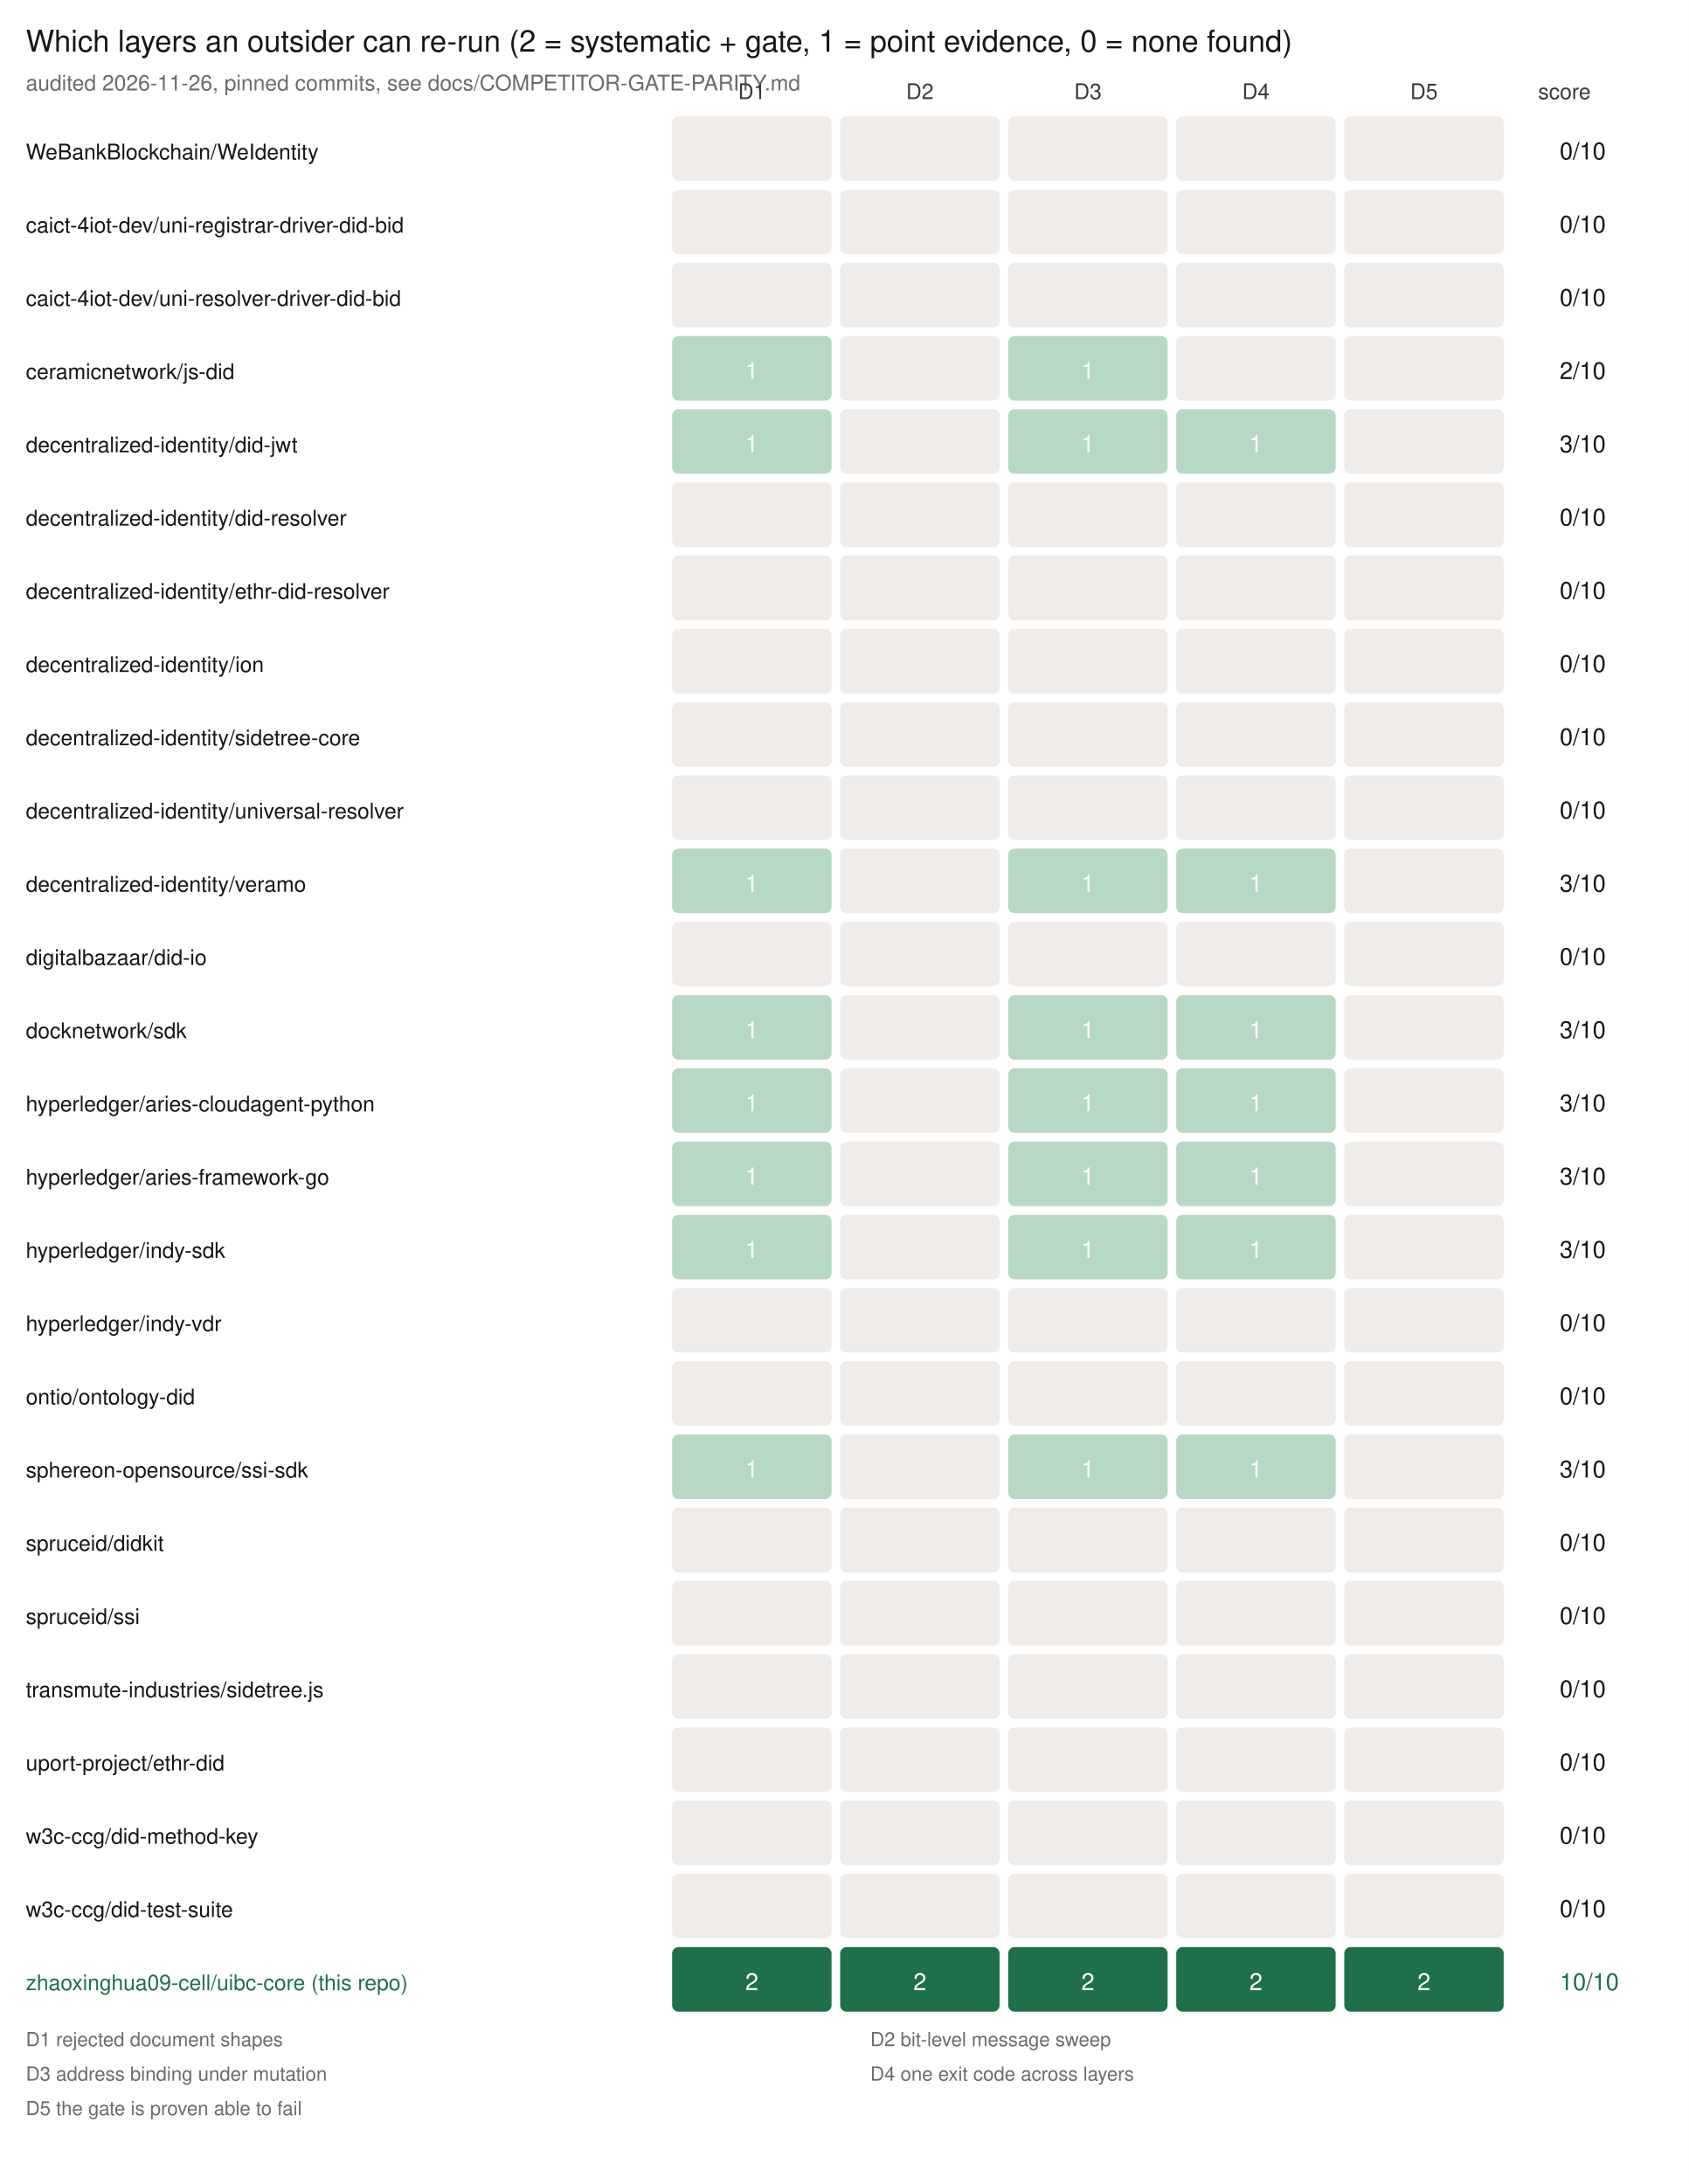
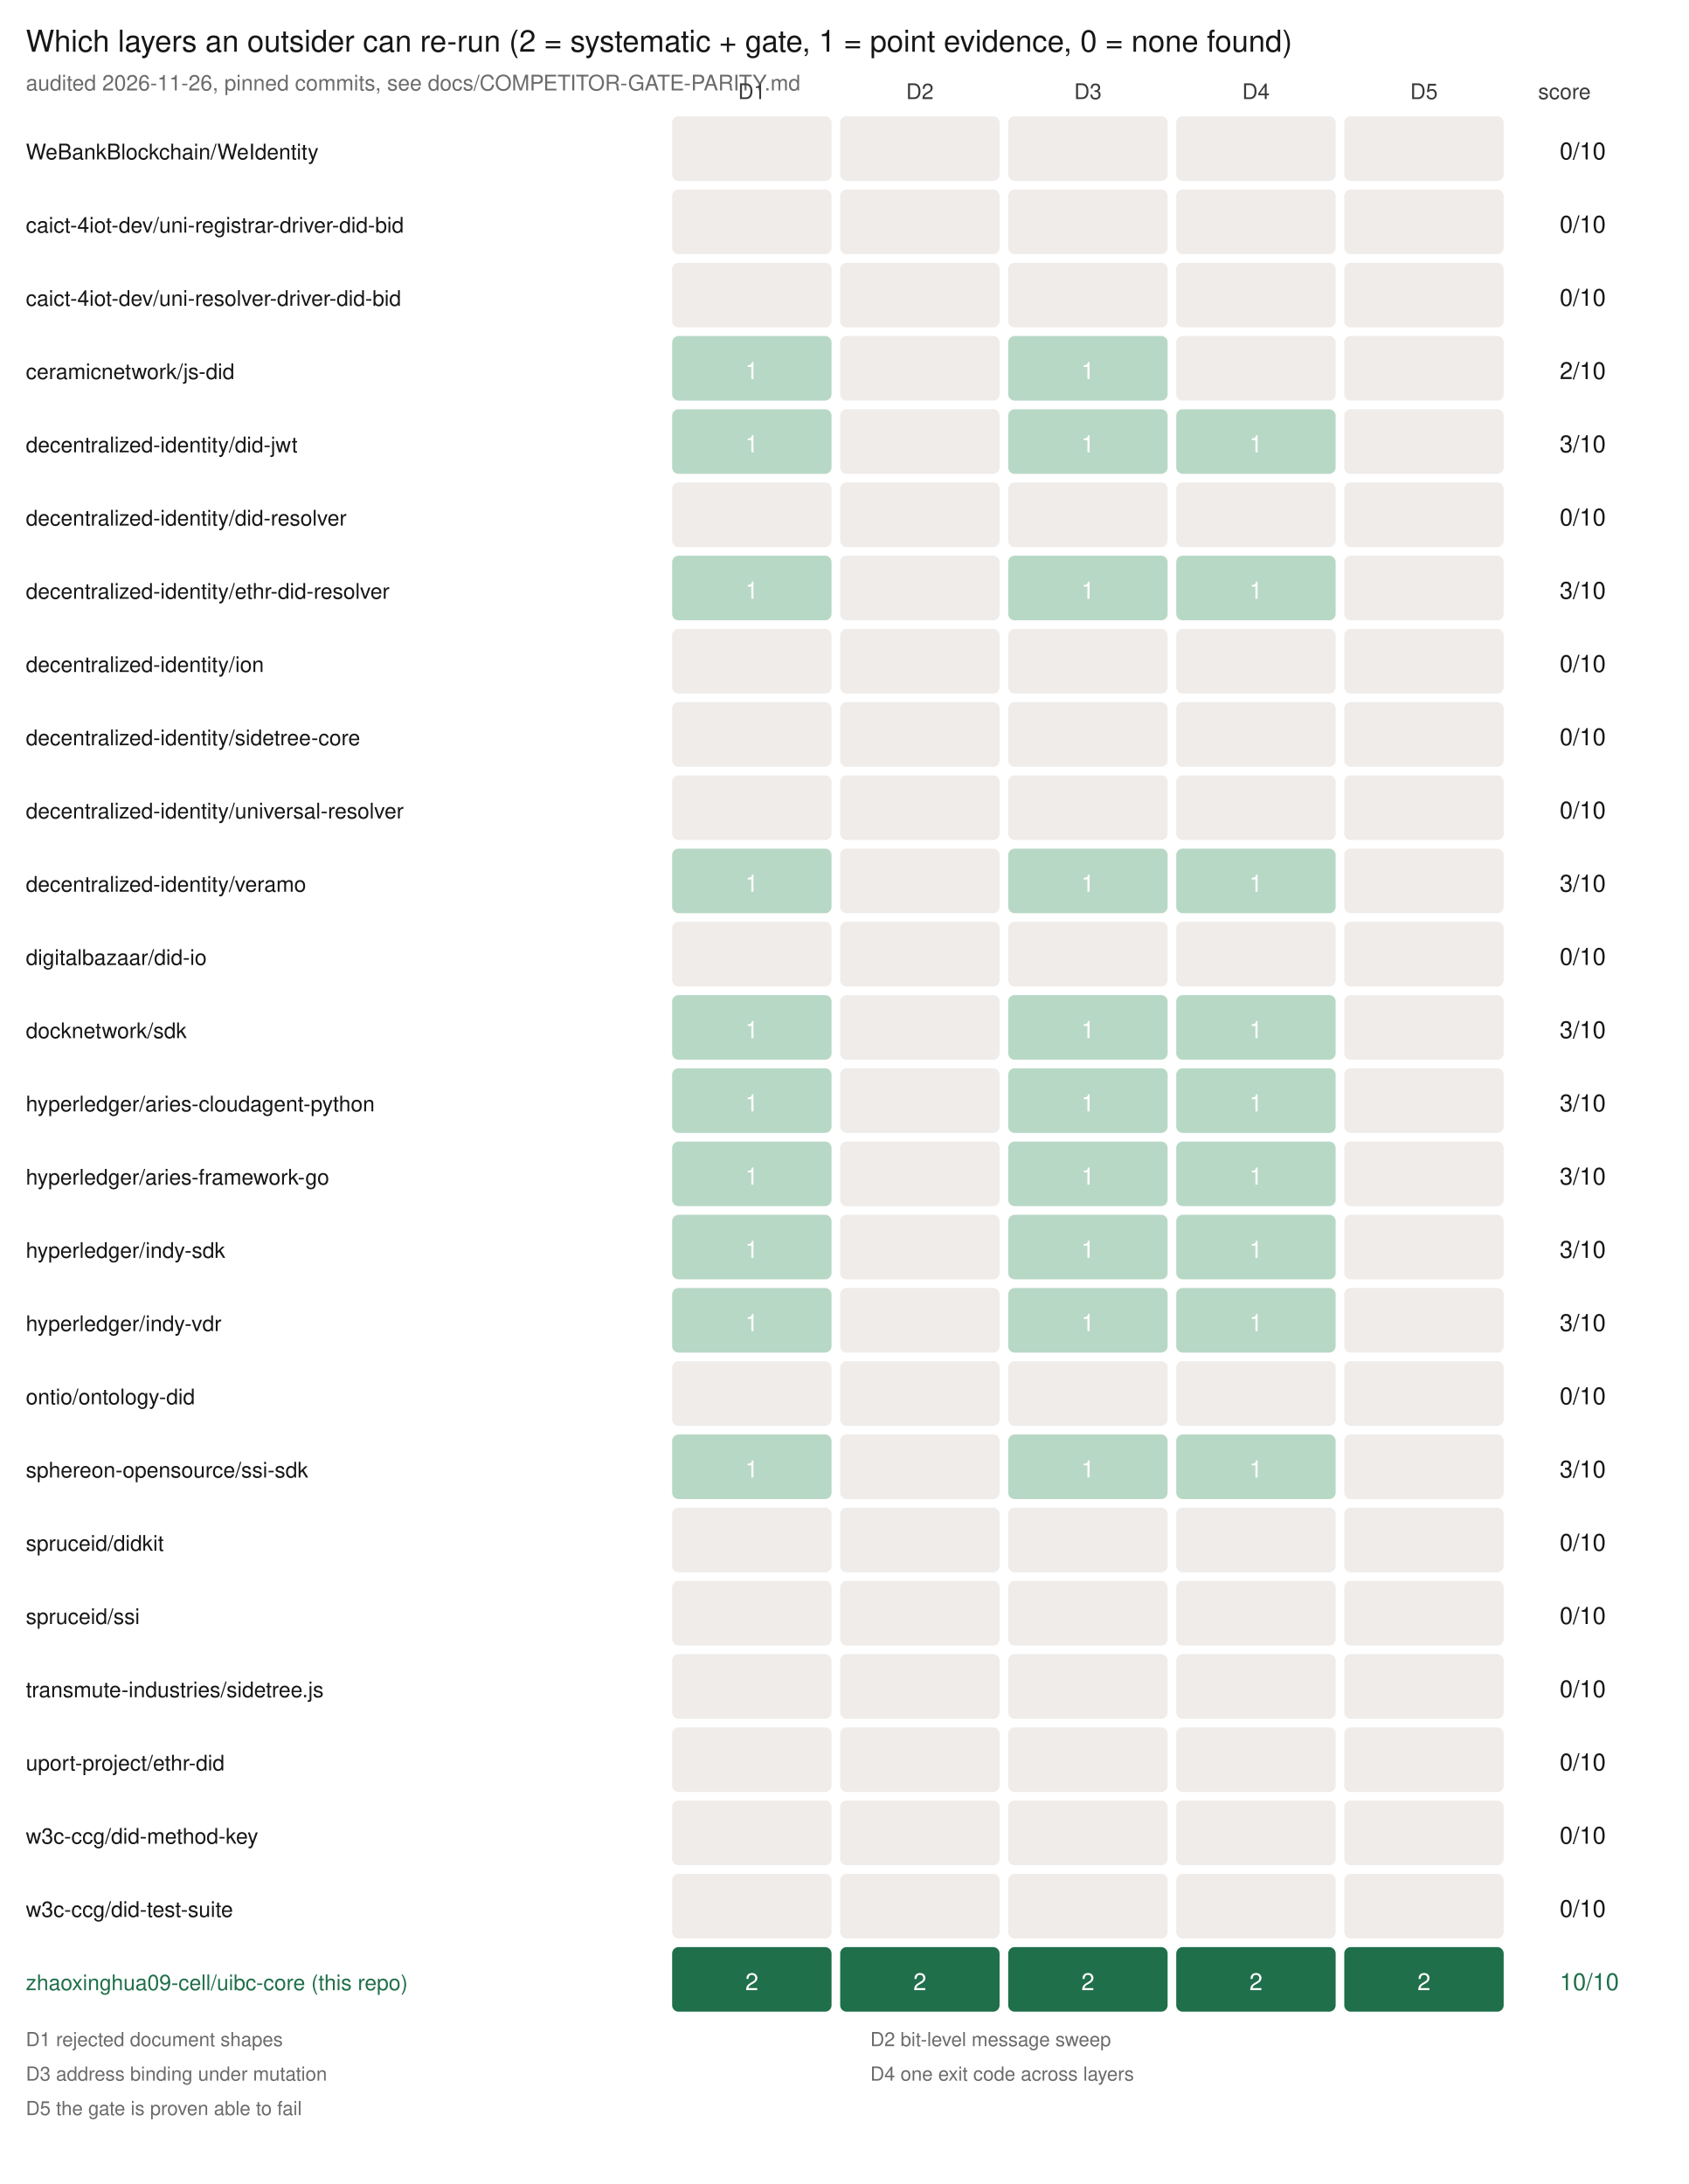
<svg xmlns="http://www.w3.org/2000/svg" width="784" height="1014" viewBox="0 0 784 1014">
  <rect width="100%" height="100%" fill="#ffffff" />
  <text x="12" y="24" font-family="Helvetica,Arial,sans-serif" font-size="14" fill="#161616">Which layers an outsider can re-run (2 = systematic + gate, 1 = point evidence, 0 = none found)</text>
  <text x="12" y="42" font-family="Helvetica,Arial,sans-serif" font-size="10" fill="#6b6b6b">audited 2026-11-26, pinned commits, see docs/COMPETITOR-GATE-PARITY.md</text>
  <text x="349.0" y="46" text-anchor="middle" font-family="Helvetica,Arial,sans-serif" font-size="10" fill="#3a3a3a">D1</text>
  <text x="427.0" y="46" text-anchor="middle" font-family="Helvetica,Arial,sans-serif" font-size="10" fill="#3a3a3a">D2</text>
  <text x="505.0" y="46" text-anchor="middle" font-family="Helvetica,Arial,sans-serif" font-size="10" fill="#3a3a3a">D3</text>
  <text x="583.0" y="46" text-anchor="middle" font-family="Helvetica,Arial,sans-serif" font-size="10" fill="#3a3a3a">D4</text>
  <text x="661.0" y="46" text-anchor="middle" font-family="Helvetica,Arial,sans-serif" font-size="10" fill="#3a3a3a">D5</text>
  <text x="12" y="950" font-family="Helvetica,Arial,sans-serif" font-size="9" fill="#6b6b6b">D1  rejected document shapes</text>
  <text x="404" y="950" font-family="Helvetica,Arial,sans-serif" font-size="9" fill="#6b6b6b">D2  bit-level message sweep</text>
  <text x="12" y="966" font-family="Helvetica,Arial,sans-serif" font-size="9" fill="#6b6b6b">D3  address binding under mutation</text>
  <text x="404" y="966" font-family="Helvetica,Arial,sans-serif" font-size="9" fill="#6b6b6b">D4  one exit code across layers</text>
  <text x="12" y="982" font-family="Helvetica,Arial,sans-serif" font-size="9" fill="#6b6b6b">D5  the gate is proven able to fail</text>
  <text x="714" y="46" font-family="Helvetica,Arial,sans-serif" font-size="10" fill="#3a3a3a">score</text>
  <text x="12" y="74" font-family="Helvetica,Arial,sans-serif" font-size="10" fill="#161616">WeBankBlockchain/WeIdentity</text>
  <rect x="312" y="54" width="74" height="30" rx="3" fill="#efecea" />
  <rect x="390" y="54" width="74" height="30" rx="3" fill="#efecea" />
  <rect x="468" y="54" width="74" height="30" rx="3" fill="#efecea" />
  <rect x="546" y="54" width="74" height="30" rx="3" fill="#efecea" />
  <rect x="624" y="54" width="74" height="30" rx="3" fill="#efecea" />
  <text x="724" y="74" font-family="Helvetica,Arial,sans-serif" font-size="11" fill="#161616">0/10</text>
  <text x="12" y="108" font-family="Helvetica,Arial,sans-serif" font-size="10" fill="#161616">caict-4iot-dev/uni-registrar-driver-did-bid</text>
  <rect x="312" y="88" width="74" height="30" rx="3" fill="#efecea" />
  <rect x="390" y="88" width="74" height="30" rx="3" fill="#efecea" />
  <rect x="468" y="88" width="74" height="30" rx="3" fill="#efecea" />
  <rect x="546" y="88" width="74" height="30" rx="3" fill="#efecea" />
  <rect x="624" y="88" width="74" height="30" rx="3" fill="#efecea" />
  <text x="724" y="108" font-family="Helvetica,Arial,sans-serif" font-size="11" fill="#161616">0/10</text>
  <text x="12" y="142" font-family="Helvetica,Arial,sans-serif" font-size="10" fill="#161616">caict-4iot-dev/uni-resolver-driver-did-bid</text>
  <rect x="312" y="122" width="74" height="30" rx="3" fill="#efecea" />
  <rect x="390" y="122" width="74" height="30" rx="3" fill="#efecea" />
  <rect x="468" y="122" width="74" height="30" rx="3" fill="#efecea" />
  <rect x="546" y="122" width="74" height="30" rx="3" fill="#efecea" />
  <rect x="624" y="122" width="74" height="30" rx="3" fill="#efecea" />
  <text x="724" y="142" font-family="Helvetica,Arial,sans-serif" font-size="11" fill="#161616">0/10</text>
  <text x="12" y="176" font-family="Helvetica,Arial,sans-serif" font-size="10" fill="#161616">ceramicnetwork/js-did</text>
  <rect x="312" y="156" width="74" height="30" rx="3" fill="#b8d8c6" />
  <text x="349.0" y="176" text-anchor="middle" font-family="Helvetica,Arial,sans-serif" font-size="11" fill="#ffffff">1</text>
  <rect x="390" y="156" width="74" height="30" rx="3" fill="#efecea" />
  <rect x="468" y="156" width="74" height="30" rx="3" fill="#b8d8c6" />
  <text x="505.0" y="176" text-anchor="middle" font-family="Helvetica,Arial,sans-serif" font-size="11" fill="#ffffff">1</text>
  <rect x="546" y="156" width="74" height="30" rx="3" fill="#efecea" />
  <rect x="624" y="156" width="74" height="30" rx="3" fill="#efecea" />
  <text x="724" y="176" font-family="Helvetica,Arial,sans-serif" font-size="11" fill="#161616">2/10</text>
  <text x="12" y="210" font-family="Helvetica,Arial,sans-serif" font-size="10" fill="#161616">decentralized-identity/did-jwt</text>
  <rect x="312" y="190" width="74" height="30" rx="3" fill="#b8d8c6" />
  <text x="349.0" y="210" text-anchor="middle" font-family="Helvetica,Arial,sans-serif" font-size="11" fill="#ffffff">1</text>
  <rect x="390" y="190" width="74" height="30" rx="3" fill="#efecea" />
  <rect x="468" y="190" width="74" height="30" rx="3" fill="#b8d8c6" />
  <text x="505.0" y="210" text-anchor="middle" font-family="Helvetica,Arial,sans-serif" font-size="11" fill="#ffffff">1</text>
  <rect x="546" y="190" width="74" height="30" rx="3" fill="#b8d8c6" />
  <text x="583.0" y="210" text-anchor="middle" font-family="Helvetica,Arial,sans-serif" font-size="11" fill="#ffffff">1</text>
  <rect x="624" y="190" width="74" height="30" rx="3" fill="#efecea" />
  <text x="724" y="210" font-family="Helvetica,Arial,sans-serif" font-size="11" fill="#161616">3/10</text>
  <text x="12" y="244" font-family="Helvetica,Arial,sans-serif" font-size="10" fill="#161616">decentralized-identity/did-resolver</text>
  <rect x="312" y="224" width="74" height="30" rx="3" fill="#efecea" />
  <rect x="390" y="224" width="74" height="30" rx="3" fill="#efecea" />
  <rect x="468" y="224" width="74" height="30" rx="3" fill="#efecea" />
  <rect x="546" y="224" width="74" height="30" rx="3" fill="#efecea" />
  <rect x="624" y="224" width="74" height="30" rx="3" fill="#efecea" />
  <text x="724" y="244" font-family="Helvetica,Arial,sans-serif" font-size="11" fill="#161616">0/10</text>
  <text x="12" y="278" font-family="Helvetica,Arial,sans-serif" font-size="10" fill="#161616">decentralized-identity/ethr-did-resolver</text>
-   <rect x="312" y="258" width="74" height="30" rx="3" fill="#efecea" />
+   <rect x="312" y="258" width="74" height="30" rx="3" fill="#b8d8c6" />
+   <text x="349.0" y="278" text-anchor="middle" font-family="Helvetica,Arial,sans-serif" font-size="11" fill="#ffffff">1</text>
  <rect x="390" y="258" width="74" height="30" rx="3" fill="#efecea" />
-   <rect x="468" y="258" width="74" height="30" rx="3" fill="#efecea" />
-   <rect x="546" y="258" width="74" height="30" rx="3" fill="#efecea" />
+   <rect x="468" y="258" width="74" height="30" rx="3" fill="#b8d8c6" />
+   <text x="505.0" y="278" text-anchor="middle" font-family="Helvetica,Arial,sans-serif" font-size="11" fill="#ffffff">1</text>
+   <rect x="546" y="258" width="74" height="30" rx="3" fill="#b8d8c6" />
+   <text x="583.0" y="278" text-anchor="middle" font-family="Helvetica,Arial,sans-serif" font-size="11" fill="#ffffff">1</text>
  <rect x="624" y="258" width="74" height="30" rx="3" fill="#efecea" />
-   <text x="724" y="278" font-family="Helvetica,Arial,sans-serif" font-size="11" fill="#161616">0/10</text>
+   <text x="724" y="278" font-family="Helvetica,Arial,sans-serif" font-size="11" fill="#161616">3/10</text>
  <text x="12" y="312" font-family="Helvetica,Arial,sans-serif" font-size="10" fill="#161616">decentralized-identity/ion</text>
  <rect x="312" y="292" width="74" height="30" rx="3" fill="#efecea" />
  <rect x="390" y="292" width="74" height="30" rx="3" fill="#efecea" />
  <rect x="468" y="292" width="74" height="30" rx="3" fill="#efecea" />
  <rect x="546" y="292" width="74" height="30" rx="3" fill="#efecea" />
  <rect x="624" y="292" width="74" height="30" rx="3" fill="#efecea" />
  <text x="724" y="312" font-family="Helvetica,Arial,sans-serif" font-size="11" fill="#161616">0/10</text>
  <text x="12" y="346" font-family="Helvetica,Arial,sans-serif" font-size="10" fill="#161616">decentralized-identity/sidetree-core</text>
  <rect x="312" y="326" width="74" height="30" rx="3" fill="#efecea" />
  <rect x="390" y="326" width="74" height="30" rx="3" fill="#efecea" />
  <rect x="468" y="326" width="74" height="30" rx="3" fill="#efecea" />
  <rect x="546" y="326" width="74" height="30" rx="3" fill="#efecea" />
  <rect x="624" y="326" width="74" height="30" rx="3" fill="#efecea" />
  <text x="724" y="346" font-family="Helvetica,Arial,sans-serif" font-size="11" fill="#161616">0/10</text>
  <text x="12" y="380" font-family="Helvetica,Arial,sans-serif" font-size="10" fill="#161616">decentralized-identity/universal-resolver</text>
  <rect x="312" y="360" width="74" height="30" rx="3" fill="#efecea" />
  <rect x="390" y="360" width="74" height="30" rx="3" fill="#efecea" />
  <rect x="468" y="360" width="74" height="30" rx="3" fill="#efecea" />
  <rect x="546" y="360" width="74" height="30" rx="3" fill="#efecea" />
  <rect x="624" y="360" width="74" height="30" rx="3" fill="#efecea" />
  <text x="724" y="380" font-family="Helvetica,Arial,sans-serif" font-size="11" fill="#161616">0/10</text>
  <text x="12" y="414" font-family="Helvetica,Arial,sans-serif" font-size="10" fill="#161616">decentralized-identity/veramo</text>
  <rect x="312" y="394" width="74" height="30" rx="3" fill="#b8d8c6" />
  <text x="349.0" y="414" text-anchor="middle" font-family="Helvetica,Arial,sans-serif" font-size="11" fill="#ffffff">1</text>
  <rect x="390" y="394" width="74" height="30" rx="3" fill="#efecea" />
  <rect x="468" y="394" width="74" height="30" rx="3" fill="#b8d8c6" />
  <text x="505.0" y="414" text-anchor="middle" font-family="Helvetica,Arial,sans-serif" font-size="11" fill="#ffffff">1</text>
  <rect x="546" y="394" width="74" height="30" rx="3" fill="#b8d8c6" />
  <text x="583.0" y="414" text-anchor="middle" font-family="Helvetica,Arial,sans-serif" font-size="11" fill="#ffffff">1</text>
  <rect x="624" y="394" width="74" height="30" rx="3" fill="#efecea" />
  <text x="724" y="414" font-family="Helvetica,Arial,sans-serif" font-size="11" fill="#161616">3/10</text>
  <text x="12" y="448" font-family="Helvetica,Arial,sans-serif" font-size="10" fill="#161616">digitalbazaar/did-io</text>
  <rect x="312" y="428" width="74" height="30" rx="3" fill="#efecea" />
  <rect x="390" y="428" width="74" height="30" rx="3" fill="#efecea" />
  <rect x="468" y="428" width="74" height="30" rx="3" fill="#efecea" />
  <rect x="546" y="428" width="74" height="30" rx="3" fill="#efecea" />
  <rect x="624" y="428" width="74" height="30" rx="3" fill="#efecea" />
  <text x="724" y="448" font-family="Helvetica,Arial,sans-serif" font-size="11" fill="#161616">0/10</text>
  <text x="12" y="482" font-family="Helvetica,Arial,sans-serif" font-size="10" fill="#161616">docknetwork/sdk</text>
  <rect x="312" y="462" width="74" height="30" rx="3" fill="#b8d8c6" />
  <text x="349.0" y="482" text-anchor="middle" font-family="Helvetica,Arial,sans-serif" font-size="11" fill="#ffffff">1</text>
  <rect x="390" y="462" width="74" height="30" rx="3" fill="#efecea" />
  <rect x="468" y="462" width="74" height="30" rx="3" fill="#b8d8c6" />
  <text x="505.0" y="482" text-anchor="middle" font-family="Helvetica,Arial,sans-serif" font-size="11" fill="#ffffff">1</text>
  <rect x="546" y="462" width="74" height="30" rx="3" fill="#b8d8c6" />
  <text x="583.0" y="482" text-anchor="middle" font-family="Helvetica,Arial,sans-serif" font-size="11" fill="#ffffff">1</text>
  <rect x="624" y="462" width="74" height="30" rx="3" fill="#efecea" />
  <text x="724" y="482" font-family="Helvetica,Arial,sans-serif" font-size="11" fill="#161616">3/10</text>
  <text x="12" y="516" font-family="Helvetica,Arial,sans-serif" font-size="10" fill="#161616">hyperledger/aries-cloudagent-python</text>
  <rect x="312" y="496" width="74" height="30" rx="3" fill="#b8d8c6" />
  <text x="349.0" y="516" text-anchor="middle" font-family="Helvetica,Arial,sans-serif" font-size="11" fill="#ffffff">1</text>
  <rect x="390" y="496" width="74" height="30" rx="3" fill="#efecea" />
  <rect x="468" y="496" width="74" height="30" rx="3" fill="#b8d8c6" />
  <text x="505.0" y="516" text-anchor="middle" font-family="Helvetica,Arial,sans-serif" font-size="11" fill="#ffffff">1</text>
  <rect x="546" y="496" width="74" height="30" rx="3" fill="#b8d8c6" />
  <text x="583.0" y="516" text-anchor="middle" font-family="Helvetica,Arial,sans-serif" font-size="11" fill="#ffffff">1</text>
  <rect x="624" y="496" width="74" height="30" rx="3" fill="#efecea" />
  <text x="724" y="516" font-family="Helvetica,Arial,sans-serif" font-size="11" fill="#161616">3/10</text>
  <text x="12" y="550" font-family="Helvetica,Arial,sans-serif" font-size="10" fill="#161616">hyperledger/aries-framework-go</text>
  <rect x="312" y="530" width="74" height="30" rx="3" fill="#b8d8c6" />
  <text x="349.0" y="550" text-anchor="middle" font-family="Helvetica,Arial,sans-serif" font-size="11" fill="#ffffff">1</text>
  <rect x="390" y="530" width="74" height="30" rx="3" fill="#efecea" />
  <rect x="468" y="530" width="74" height="30" rx="3" fill="#b8d8c6" />
  <text x="505.0" y="550" text-anchor="middle" font-family="Helvetica,Arial,sans-serif" font-size="11" fill="#ffffff">1</text>
  <rect x="546" y="530" width="74" height="30" rx="3" fill="#b8d8c6" />
  <text x="583.0" y="550" text-anchor="middle" font-family="Helvetica,Arial,sans-serif" font-size="11" fill="#ffffff">1</text>
  <rect x="624" y="530" width="74" height="30" rx="3" fill="#efecea" />
  <text x="724" y="550" font-family="Helvetica,Arial,sans-serif" font-size="11" fill="#161616">3/10</text>
  <text x="12" y="584" font-family="Helvetica,Arial,sans-serif" font-size="10" fill="#161616">hyperledger/indy-sdk</text>
  <rect x="312" y="564" width="74" height="30" rx="3" fill="#b8d8c6" />
  <text x="349.0" y="584" text-anchor="middle" font-family="Helvetica,Arial,sans-serif" font-size="11" fill="#ffffff">1</text>
  <rect x="390" y="564" width="74" height="30" rx="3" fill="#efecea" />
  <rect x="468" y="564" width="74" height="30" rx="3" fill="#b8d8c6" />
  <text x="505.0" y="584" text-anchor="middle" font-family="Helvetica,Arial,sans-serif" font-size="11" fill="#ffffff">1</text>
  <rect x="546" y="564" width="74" height="30" rx="3" fill="#b8d8c6" />
  <text x="583.0" y="584" text-anchor="middle" font-family="Helvetica,Arial,sans-serif" font-size="11" fill="#ffffff">1</text>
  <rect x="624" y="564" width="74" height="30" rx="3" fill="#efecea" />
  <text x="724" y="584" font-family="Helvetica,Arial,sans-serif" font-size="11" fill="#161616">3/10</text>
  <text x="12" y="618" font-family="Helvetica,Arial,sans-serif" font-size="10" fill="#161616">hyperledger/indy-vdr</text>
-   <rect x="312" y="598" width="74" height="30" rx="3" fill="#efecea" />
+   <rect x="312" y="598" width="74" height="30" rx="3" fill="#b8d8c6" />
+   <text x="349.0" y="618" text-anchor="middle" font-family="Helvetica,Arial,sans-serif" font-size="11" fill="#ffffff">1</text>
  <rect x="390" y="598" width="74" height="30" rx="3" fill="#efecea" />
-   <rect x="468" y="598" width="74" height="30" rx="3" fill="#efecea" />
-   <rect x="546" y="598" width="74" height="30" rx="3" fill="#efecea" />
+   <rect x="468" y="598" width="74" height="30" rx="3" fill="#b8d8c6" />
+   <text x="505.0" y="618" text-anchor="middle" font-family="Helvetica,Arial,sans-serif" font-size="11" fill="#ffffff">1</text>
+   <rect x="546" y="598" width="74" height="30" rx="3" fill="#b8d8c6" />
+   <text x="583.0" y="618" text-anchor="middle" font-family="Helvetica,Arial,sans-serif" font-size="11" fill="#ffffff">1</text>
  <rect x="624" y="598" width="74" height="30" rx="3" fill="#efecea" />
-   <text x="724" y="618" font-family="Helvetica,Arial,sans-serif" font-size="11" fill="#161616">0/10</text>
+   <text x="724" y="618" font-family="Helvetica,Arial,sans-serif" font-size="11" fill="#161616">3/10</text>
  <text x="12" y="652" font-family="Helvetica,Arial,sans-serif" font-size="10" fill="#161616">ontio/ontology-did</text>
  <rect x="312" y="632" width="74" height="30" rx="3" fill="#efecea" />
  <rect x="390" y="632" width="74" height="30" rx="3" fill="#efecea" />
  <rect x="468" y="632" width="74" height="30" rx="3" fill="#efecea" />
  <rect x="546" y="632" width="74" height="30" rx="3" fill="#efecea" />
  <rect x="624" y="632" width="74" height="30" rx="3" fill="#efecea" />
  <text x="724" y="652" font-family="Helvetica,Arial,sans-serif" font-size="11" fill="#161616">0/10</text>
  <text x="12" y="686" font-family="Helvetica,Arial,sans-serif" font-size="10" fill="#161616">sphereon-opensource/ssi-sdk</text>
  <rect x="312" y="666" width="74" height="30" rx="3" fill="#b8d8c6" />
  <text x="349.0" y="686" text-anchor="middle" font-family="Helvetica,Arial,sans-serif" font-size="11" fill="#ffffff">1</text>
  <rect x="390" y="666" width="74" height="30" rx="3" fill="#efecea" />
  <rect x="468" y="666" width="74" height="30" rx="3" fill="#b8d8c6" />
  <text x="505.0" y="686" text-anchor="middle" font-family="Helvetica,Arial,sans-serif" font-size="11" fill="#ffffff">1</text>
  <rect x="546" y="666" width="74" height="30" rx="3" fill="#b8d8c6" />
  <text x="583.0" y="686" text-anchor="middle" font-family="Helvetica,Arial,sans-serif" font-size="11" fill="#ffffff">1</text>
  <rect x="624" y="666" width="74" height="30" rx="3" fill="#efecea" />
  <text x="724" y="686" font-family="Helvetica,Arial,sans-serif" font-size="11" fill="#161616">3/10</text>
  <text x="12" y="720" font-family="Helvetica,Arial,sans-serif" font-size="10" fill="#161616">spruceid/didkit</text>
  <rect x="312" y="700" width="74" height="30" rx="3" fill="#efecea" />
  <rect x="390" y="700" width="74" height="30" rx="3" fill="#efecea" />
  <rect x="468" y="700" width="74" height="30" rx="3" fill="#efecea" />
  <rect x="546" y="700" width="74" height="30" rx="3" fill="#efecea" />
  <rect x="624" y="700" width="74" height="30" rx="3" fill="#efecea" />
  <text x="724" y="720" font-family="Helvetica,Arial,sans-serif" font-size="11" fill="#161616">0/10</text>
  <text x="12" y="754" font-family="Helvetica,Arial,sans-serif" font-size="10" fill="#161616">spruceid/ssi</text>
  <rect x="312" y="734" width="74" height="30" rx="3" fill="#efecea" />
  <rect x="390" y="734" width="74" height="30" rx="3" fill="#efecea" />
  <rect x="468" y="734" width="74" height="30" rx="3" fill="#efecea" />
  <rect x="546" y="734" width="74" height="30" rx="3" fill="#efecea" />
  <rect x="624" y="734" width="74" height="30" rx="3" fill="#efecea" />
  <text x="724" y="754" font-family="Helvetica,Arial,sans-serif" font-size="11" fill="#161616">0/10</text>
  <text x="12" y="788" font-family="Helvetica,Arial,sans-serif" font-size="10" fill="#161616">transmute-industries/sidetree.js</text>
  <rect x="312" y="768" width="74" height="30" rx="3" fill="#efecea" />
  <rect x="390" y="768" width="74" height="30" rx="3" fill="#efecea" />
  <rect x="468" y="768" width="74" height="30" rx="3" fill="#efecea" />
  <rect x="546" y="768" width="74" height="30" rx="3" fill="#efecea" />
  <rect x="624" y="768" width="74" height="30" rx="3" fill="#efecea" />
  <text x="724" y="788" font-family="Helvetica,Arial,sans-serif" font-size="11" fill="#161616">0/10</text>
  <text x="12" y="822" font-family="Helvetica,Arial,sans-serif" font-size="10" fill="#161616">uport-project/ethr-did</text>
  <rect x="312" y="802" width="74" height="30" rx="3" fill="#efecea" />
  <rect x="390" y="802" width="74" height="30" rx="3" fill="#efecea" />
  <rect x="468" y="802" width="74" height="30" rx="3" fill="#efecea" />
  <rect x="546" y="802" width="74" height="30" rx="3" fill="#efecea" />
  <rect x="624" y="802" width="74" height="30" rx="3" fill="#efecea" />
  <text x="724" y="822" font-family="Helvetica,Arial,sans-serif" font-size="11" fill="#161616">0/10</text>
  <text x="12" y="856" font-family="Helvetica,Arial,sans-serif" font-size="10" fill="#161616">w3c-ccg/did-method-key</text>
  <rect x="312" y="836" width="74" height="30" rx="3" fill="#efecea" />
  <rect x="390" y="836" width="74" height="30" rx="3" fill="#efecea" />
  <rect x="468" y="836" width="74" height="30" rx="3" fill="#efecea" />
  <rect x="546" y="836" width="74" height="30" rx="3" fill="#efecea" />
  <rect x="624" y="836" width="74" height="30" rx="3" fill="#efecea" />
  <text x="724" y="856" font-family="Helvetica,Arial,sans-serif" font-size="11" fill="#161616">0/10</text>
  <text x="12" y="890" font-family="Helvetica,Arial,sans-serif" font-size="10" fill="#161616">w3c-ccg/did-test-suite</text>
  <rect x="312" y="870" width="74" height="30" rx="3" fill="#efecea" />
  <rect x="390" y="870" width="74" height="30" rx="3" fill="#efecea" />
  <rect x="468" y="870" width="74" height="30" rx="3" fill="#efecea" />
  <rect x="546" y="870" width="74" height="30" rx="3" fill="#efecea" />
  <rect x="624" y="870" width="74" height="30" rx="3" fill="#efecea" />
  <text x="724" y="890" font-family="Helvetica,Arial,sans-serif" font-size="11" fill="#161616">0/10</text>
  <text x="12" y="924" font-family="Helvetica,Arial,sans-serif" font-size="10" fill="#1f6f4a">zhaoxinghua09-cell/uibc-core  (this repo)</text>
  <rect x="312" y="904" width="74" height="30" rx="3" fill="#1f6f4a" />
  <text x="349.0" y="924" text-anchor="middle" font-family="Helvetica,Arial,sans-serif" font-size="11" fill="#ffffff">2</text>
  <rect x="390" y="904" width="74" height="30" rx="3" fill="#1f6f4a" />
  <text x="427.0" y="924" text-anchor="middle" font-family="Helvetica,Arial,sans-serif" font-size="11" fill="#ffffff">2</text>
  <rect x="468" y="904" width="74" height="30" rx="3" fill="#1f6f4a" />
  <text x="505.0" y="924" text-anchor="middle" font-family="Helvetica,Arial,sans-serif" font-size="11" fill="#ffffff">2</text>
  <rect x="546" y="904" width="74" height="30" rx="3" fill="#1f6f4a" />
  <text x="583.0" y="924" text-anchor="middle" font-family="Helvetica,Arial,sans-serif" font-size="11" fill="#ffffff">2</text>
  <rect x="624" y="904" width="74" height="30" rx="3" fill="#1f6f4a" />
  <text x="661.0" y="924" text-anchor="middle" font-family="Helvetica,Arial,sans-serif" font-size="11" fill="#ffffff">2</text>
  <text x="724" y="924" font-family="Helvetica,Arial,sans-serif" font-size="11" fill="#1f6f4a">10/10</text>
</svg>
